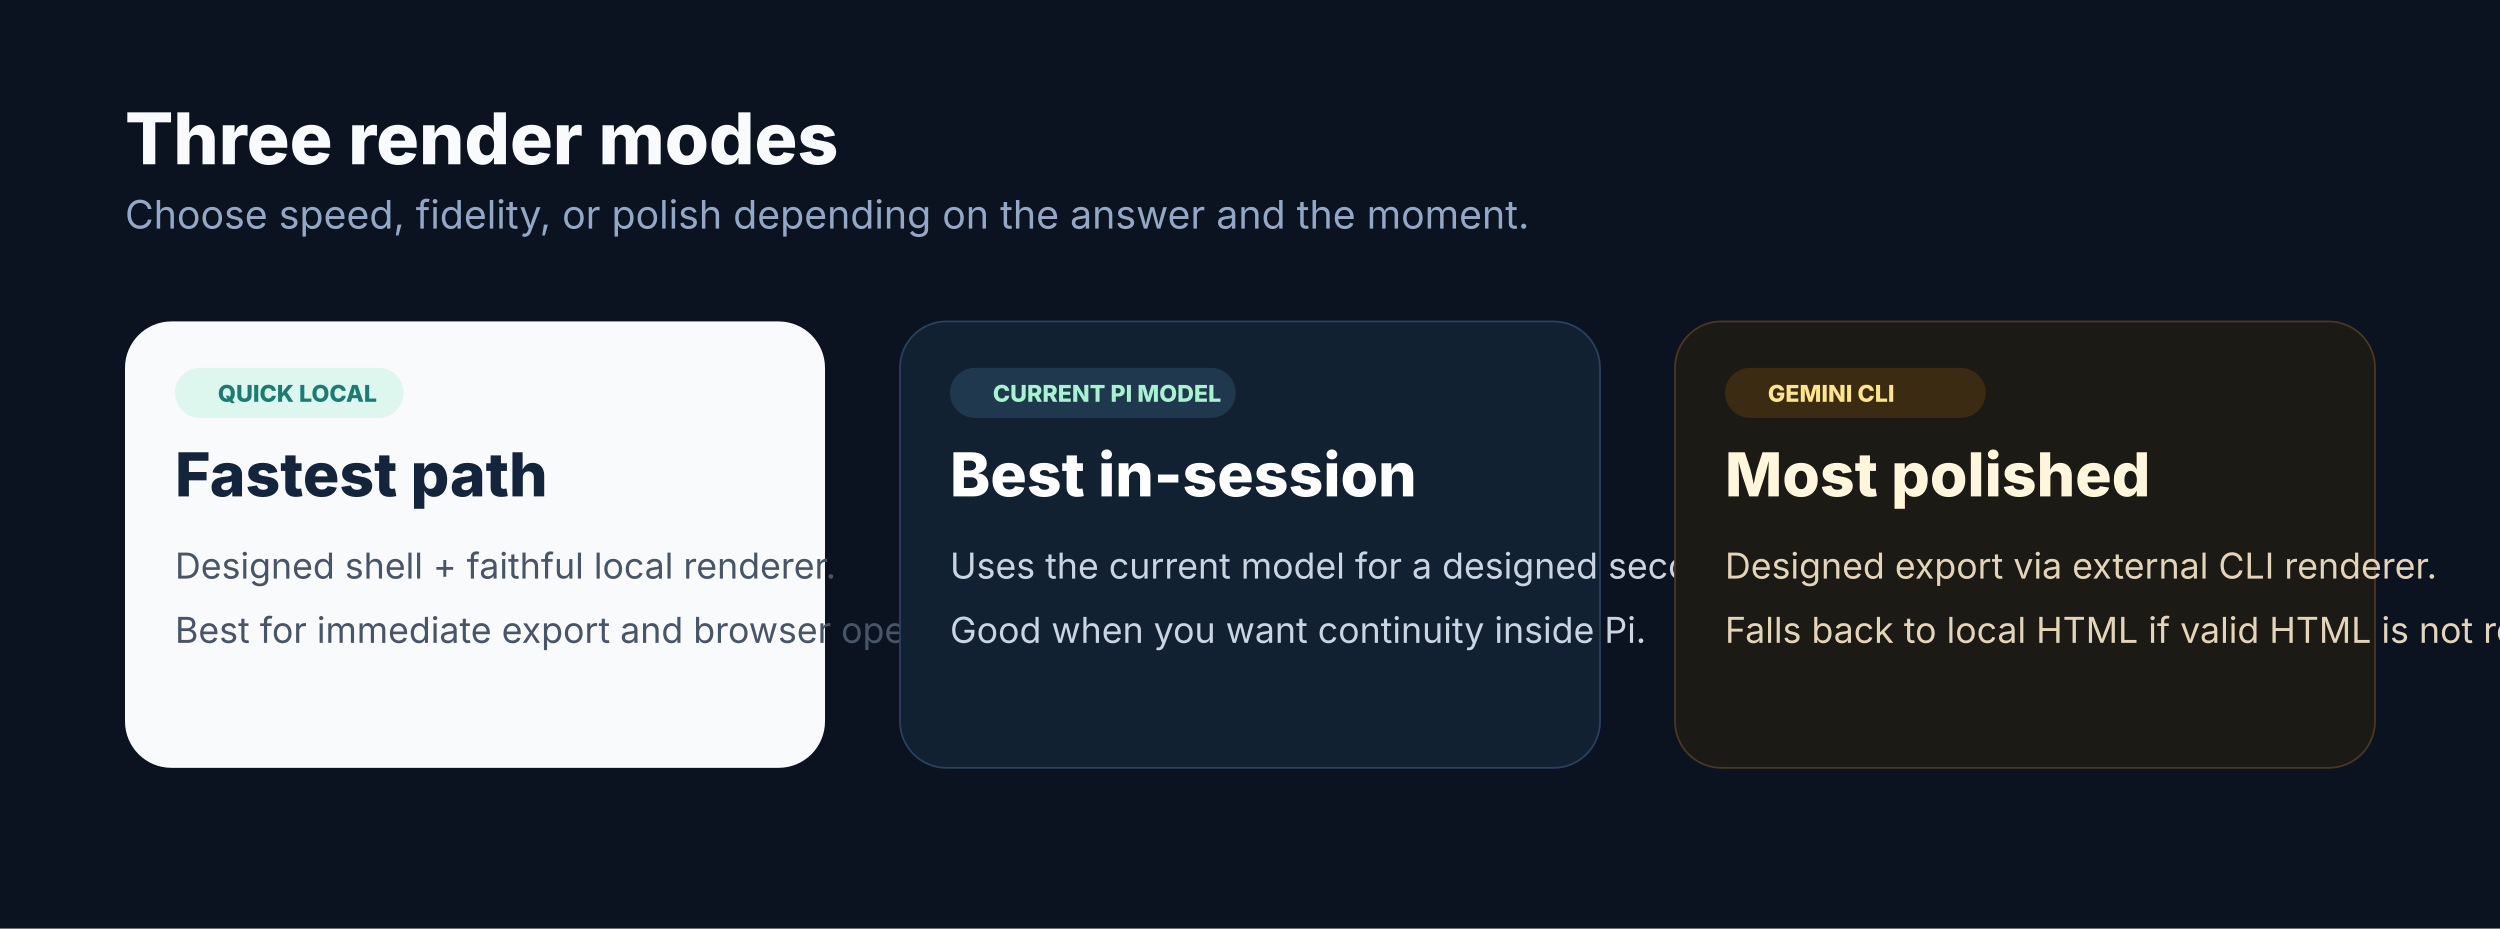
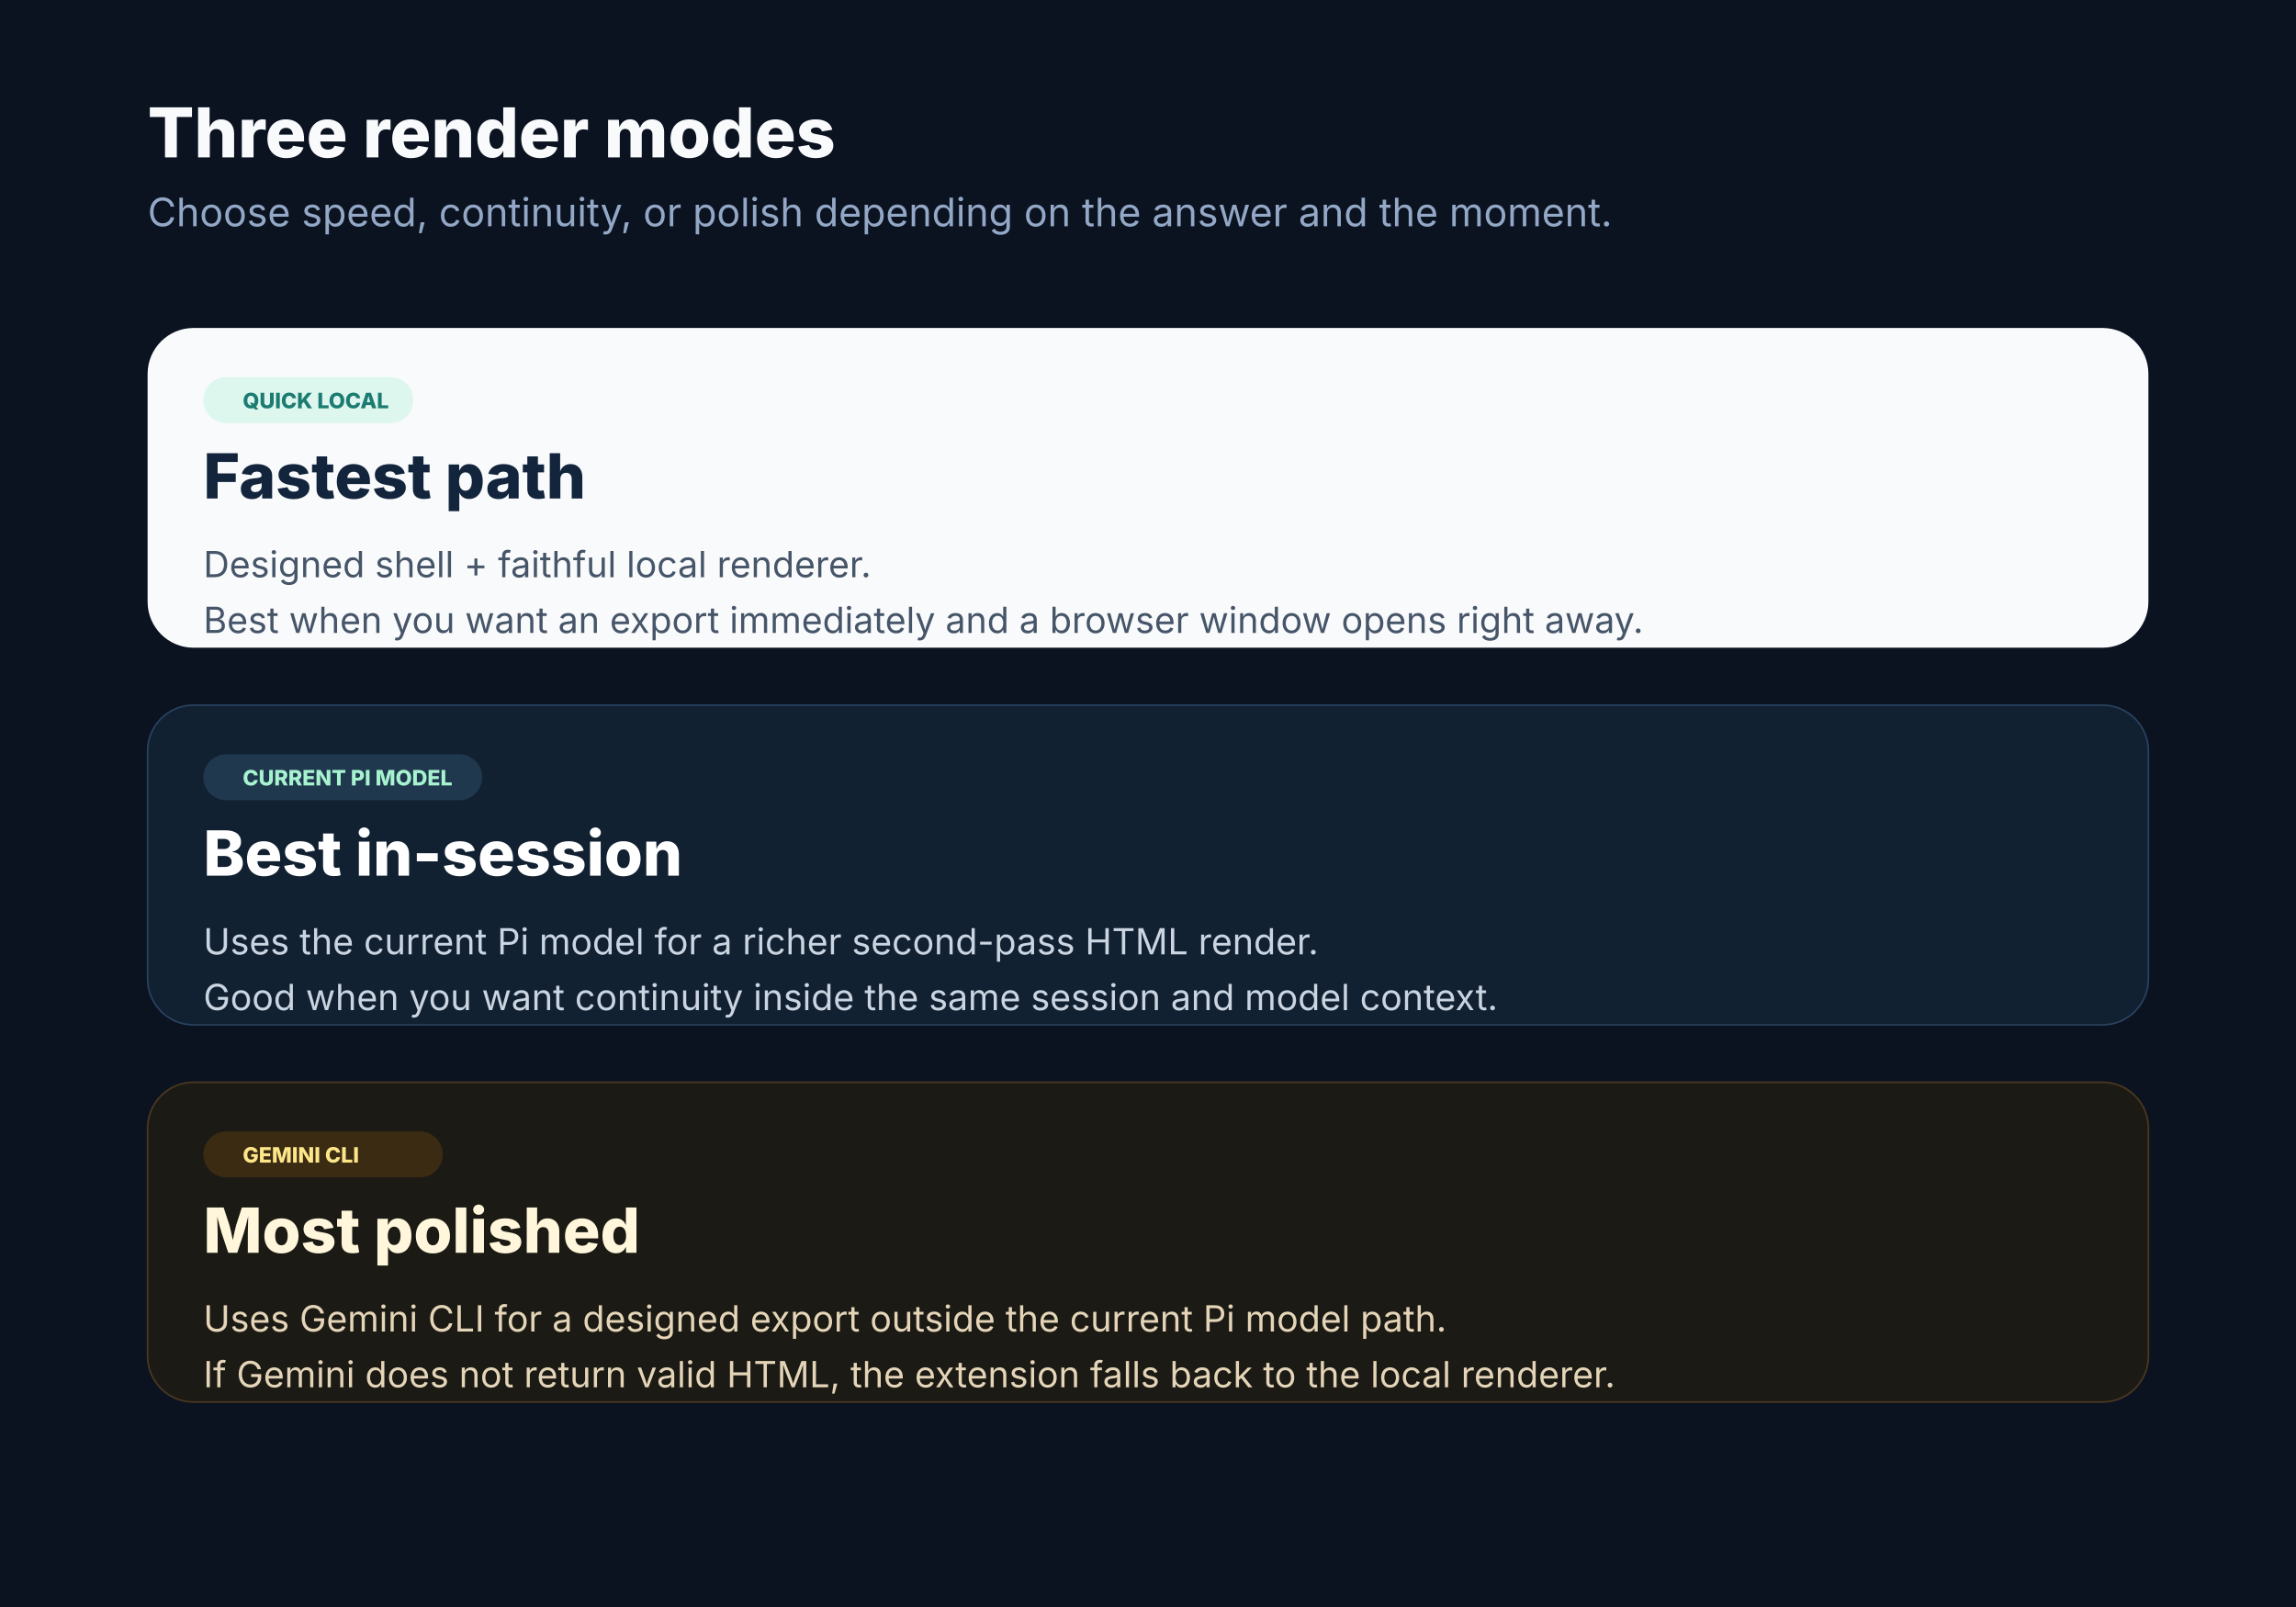
- <svg xmlns="http://www.w3.org/2000/svg" width="1400" height="520" viewBox="0 0 1400 520" fill="none">
-   <rect width="1400" height="520" fill="#0B1220" />
-   <text x="70" y="92" fill="#F8FAFC" font-family="Inter, Arial, sans-serif" font-size="40" font-weight="800">Three render modes</text>
-   <text x="70" y="128" fill="#93A8C6" font-family="Inter, Arial, sans-serif" font-size="22">Choose speed, fidelity, or polish depending on the answer and the moment.</text>
+ <svg xmlns="http://www.w3.org/2000/svg" width="1400" height="980" viewBox="0 0 1400 980" fill="none">
+   <rect width="1400" height="980" fill="#0B1220" />
+   <text x="90" y="96" fill="#F8FAFC" font-family="Inter, Arial, sans-serif" font-size="42" font-weight="800">Three render modes</text>
+   <text x="90" y="138" fill="#93A8C6" font-family="Inter, Arial, sans-serif" font-size="24">Choose speed, continuity, or polish depending on the answer and the moment.</text>
  <g>
-     <rect x="70" y="180" width="392" height="250" rx="26" fill="#F8FAFC" />
-     <rect x="98" y="206" width="128" height="28" rx="14" fill="#DDF6EE" />
-     <text x="122" y="225" fill="#1C7C72" font-family="Inter, Arial, sans-serif" font-size="13" font-weight="800">QUICK LOCAL</text>
-     <text x="98" y="278" fill="#13253C" font-family="Inter, Arial, sans-serif" font-size="34" font-weight="800">Fastest path</text>
-     <text x="98" y="324" fill="#475569" font-family="Inter, Arial, sans-serif" font-size="20">Designed shell + faithful local renderer.</text>
-     <text x="98" y="360" fill="#475569" font-family="Inter, Arial, sans-serif" font-size="20">Best for immediate export and browser open.</text>
+     <rect x="90" y="200" width="1220" height="195" rx="28" fill="#F8FAFC" />
+     <rect x="124" y="230" width="128" height="28" rx="14" fill="#DDF6EE" />
+     <text x="148" y="249" fill="#1C7C72" font-family="Inter, Arial, sans-serif" font-size="13" font-weight="800">QUICK LOCAL</text>
+     <text x="124" y="304" fill="#13253C" font-family="Inter, Arial, sans-serif" font-size="38" font-weight="800">Fastest path</text>
+     <text x="124" y="352" fill="#475569" font-family="Inter, Arial, sans-serif" font-size="22">Designed shell + faithful local renderer.</text>
+     <text x="124" y="386" fill="#475569" font-family="Inter, Arial, sans-serif" font-size="22">Best when you want an export immediately and a browser window opens right away.</text>
  </g>
  <g>
-     <rect x="504" y="180" width="392" height="250" rx="26" fill="#112132" stroke="#29415E" />
-     <rect x="532" y="206" width="160" height="28" rx="14" fill="#20384E" />
-     <text x="556" y="225" fill="#A7F3D0" font-family="Inter, Arial, sans-serif" font-size="13" font-weight="800">CURRENT PI MODEL</text>
-     <text x="532" y="278" fill="#FFFFFF" font-family="Inter, Arial, sans-serif" font-size="34" font-weight="800">Best in-session</text>
-     <text x="532" y="324" fill="#CBD5E1" font-family="Inter, Arial, sans-serif" font-size="20">Uses the current model for a designed second pass.</text>
-     <text x="532" y="360" fill="#CBD5E1" font-family="Inter, Arial, sans-serif" font-size="20">Good when you want continuity inside Pi.</text>
+     <rect x="90" y="430" width="1220" height="195" rx="28" fill="#112132" stroke="#29415E" />
+     <rect x="124" y="460" width="170" height="28" rx="14" fill="#20384E" />
+     <text x="148" y="479" fill="#A7F3D0" font-family="Inter, Arial, sans-serif" font-size="13" font-weight="800">CURRENT PI MODEL</text>
+     <text x="124" y="534" fill="#FFFFFF" font-family="Inter, Arial, sans-serif" font-size="38" font-weight="800">Best in-session</text>
+     <text x="124" y="582" fill="#CBD5E1" font-family="Inter, Arial, sans-serif" font-size="22">Uses the current Pi model for a richer second-pass HTML render.</text>
+     <text x="124" y="616" fill="#CBD5E1" font-family="Inter, Arial, sans-serif" font-size="22">Good when you want continuity inside the same session and model context.</text>
  </g>
  <g>
-     <rect x="938" y="180" width="392" height="250" rx="26" fill="#1B1A14" stroke="#4A3820" />
-     <rect x="966" y="206" width="146" height="28" rx="14" fill="#3A2B12" />
-     <text x="990" y="225" fill="#FDE68A" font-family="Inter, Arial, sans-serif" font-size="13" font-weight="800">GEMINI CLI</text>
-     <text x="966" y="278" fill="#FFF6DB" font-family="Inter, Arial, sans-serif" font-size="34" font-weight="800">Most polished</text>
-     <text x="966" y="324" fill="#E5D5B8" font-family="Inter, Arial, sans-serif" font-size="20">Designed export via external CLI renderer.</text>
-     <text x="966" y="360" fill="#E5D5B8" font-family="Inter, Arial, sans-serif" font-size="20">Falls back to local HTML if valid HTML is not returned.</text>
+     <rect x="90" y="660" width="1220" height="195" rx="28" fill="#1B1A14" stroke="#4A3820" />
+     <rect x="124" y="690" width="146" height="28" rx="14" fill="#3A2B12" />
+     <text x="148" y="709" fill="#FDE68A" font-family="Inter, Arial, sans-serif" font-size="13" font-weight="800">GEMINI CLI</text>
+     <text x="124" y="764" fill="#FFF6DB" font-family="Inter, Arial, sans-serif" font-size="38" font-weight="800">Most polished</text>
+     <text x="124" y="812" fill="#E5D5B8" font-family="Inter, Arial, sans-serif" font-size="22">Uses Gemini CLI for a designed export outside the current Pi model path.</text>
+     <text x="124" y="846" fill="#E5D5B8" font-family="Inter, Arial, sans-serif" font-size="22">If Gemini does not return valid HTML, the extension falls back to the local renderer.</text>
  </g>
</svg>
